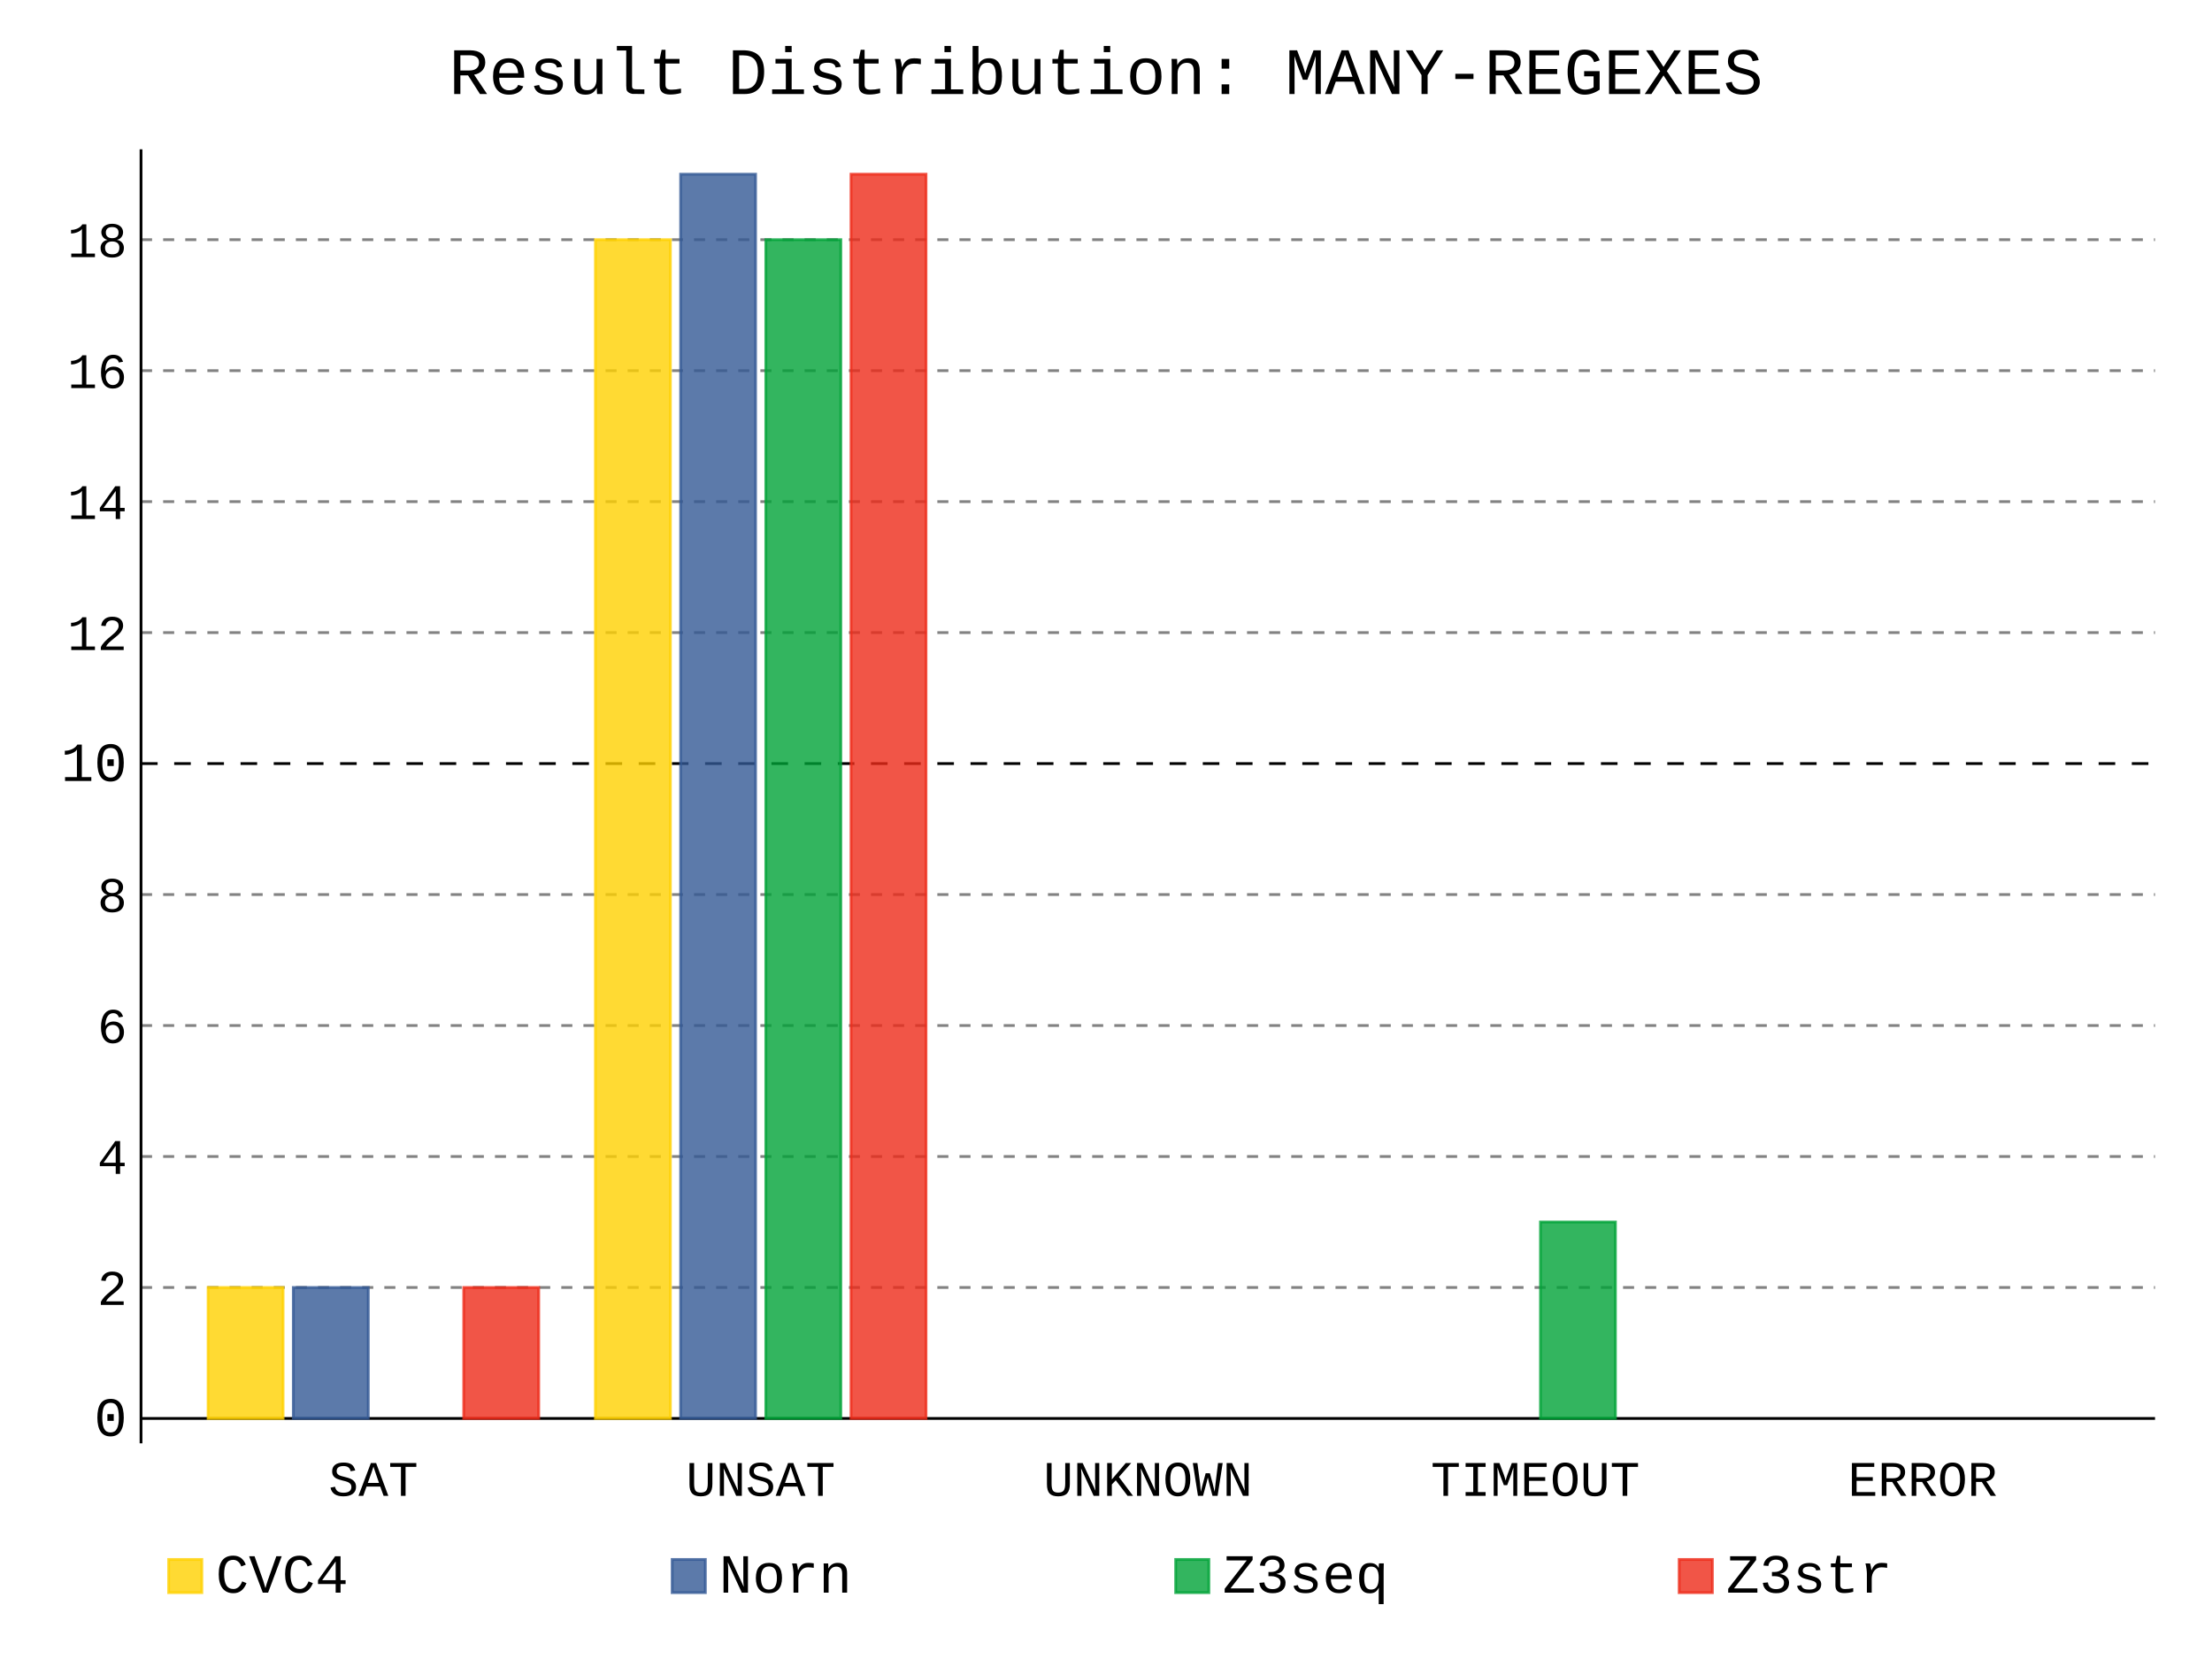
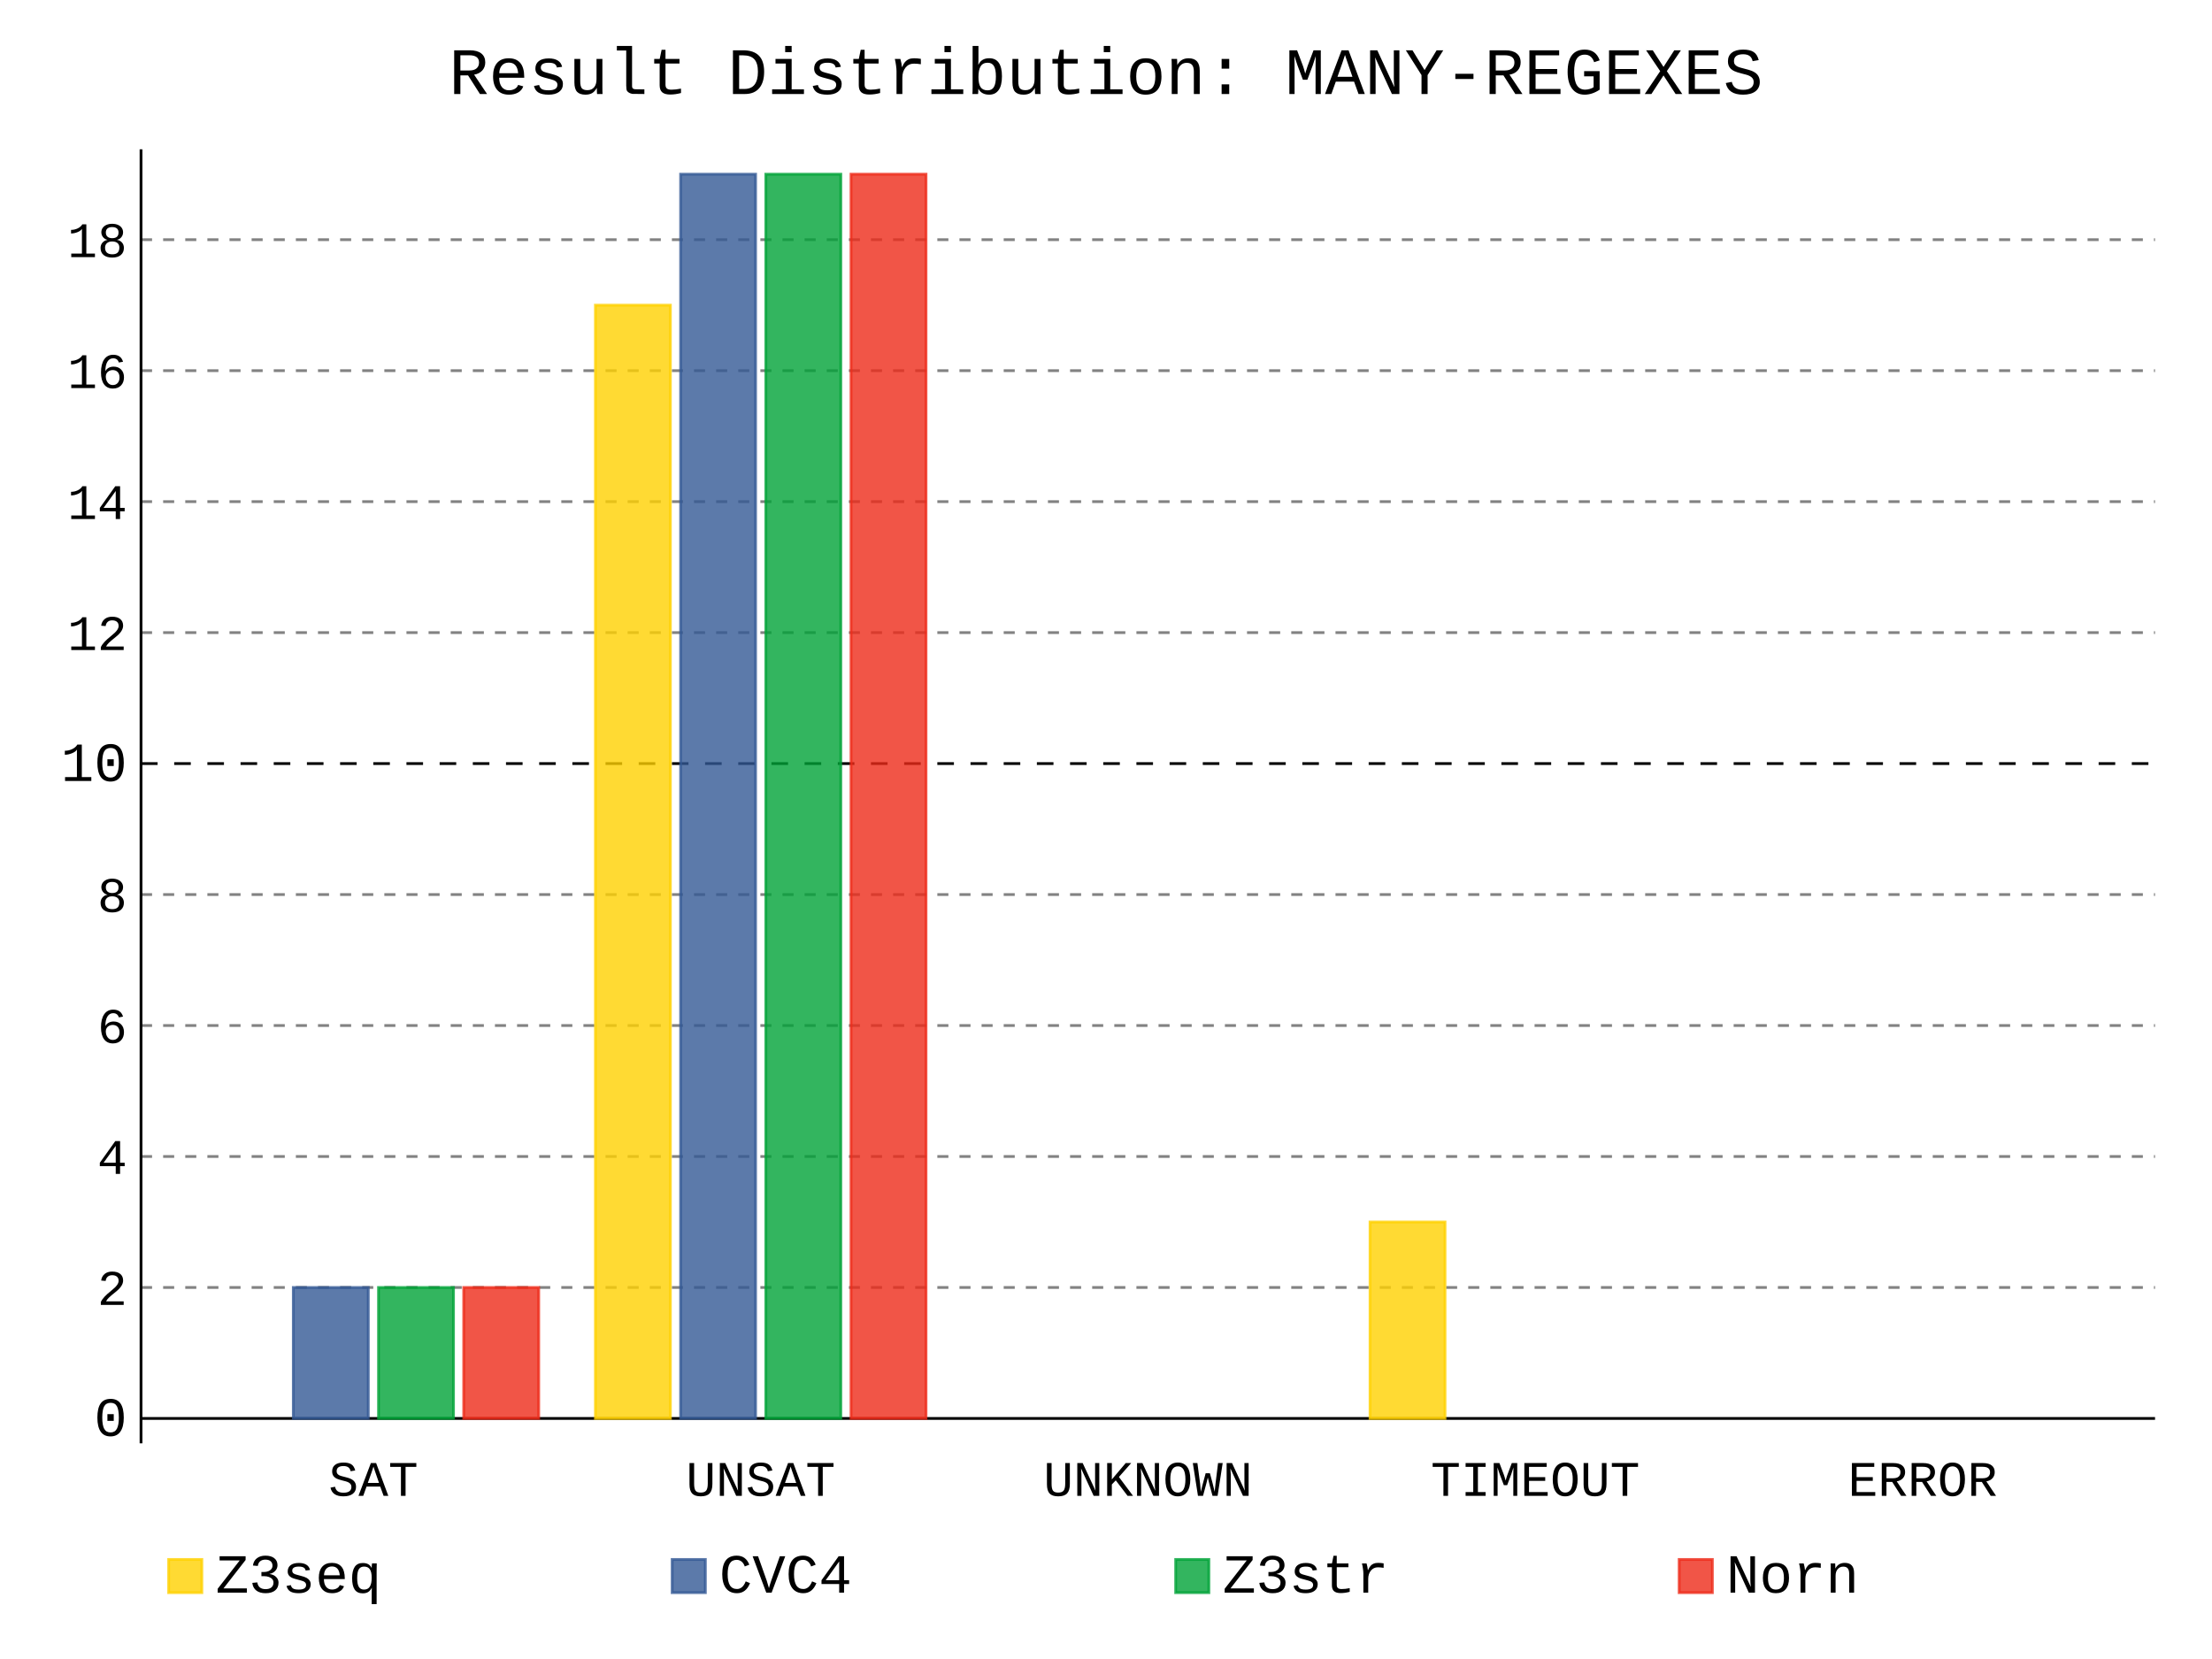
- <svg xmlns="http://www.w3.org/2000/svg" id="chart-872f552c-35c8-4282-9d46-9cec6f9734f8" class="pygal-chart" viewBox="0 0 800 600">
+ <svg xmlns="http://www.w3.org/2000/svg" id="chart-3097206b-8d29-4222-a5a6-043934559319" class="pygal-chart" viewBox="0 0 800 600">
  <defs>
-     <style type="text/css">#chart-872f552c-35c8-4282-9d46-9cec6f9734f8{-webkit-user-select:none;-webkit-font-smoothing:antialiased;font-family:Consolas,"Liberation Mono",Menlo,Courier,monospace}#chart-872f552c-35c8-4282-9d46-9cec6f9734f8 .title{font-family:Consolas,"Liberation Mono",Menlo,Courier,monospace;font-size:24px}#chart-872f552c-35c8-4282-9d46-9cec6f9734f8 .legends .legend text{font-family:Consolas,"Liberation Mono",Menlo,Courier,monospace;font-size:20px}#chart-872f552c-35c8-4282-9d46-9cec6f9734f8 .axis text{font-family:Consolas,"Liberation Mono",Menlo,Courier,monospace;font-size:18px}#chart-872f552c-35c8-4282-9d46-9cec6f9734f8 .axis text.major{font-family:Consolas,"Liberation Mono",Menlo,Courier,monospace;font-size:20px}#chart-872f552c-35c8-4282-9d46-9cec6f9734f8 .text-overlay text.value{font-family:Consolas,"Liberation Mono",Menlo,Courier,monospace;font-size:22px}#chart-872f552c-35c8-4282-9d46-9cec6f9734f8 .text-overlay text.label{font-family:Consolas,"Liberation Mono",Menlo,Courier,monospace;font-size:20px}#chart-872f552c-35c8-4282-9d46-9cec6f9734f8 .tooltip{font-family:Consolas,"Liberation Mono",Menlo,Courier,monospace;font-size:20px}#chart-872f552c-35c8-4282-9d46-9cec6f9734f8 text.no_data{font-family:Consolas,"Liberation Mono",Menlo,Courier,monospace;font-size:64px}
- #chart-872f552c-35c8-4282-9d46-9cec6f9734f8{background-color:#FFFFFF}#chart-872f552c-35c8-4282-9d46-9cec6f9734f8 path,#chart-872f552c-35c8-4282-9d46-9cec6f9734f8 line,#chart-872f552c-35c8-4282-9d46-9cec6f9734f8 rect,#chart-872f552c-35c8-4282-9d46-9cec6f9734f8 circle{-webkit-transition:100ms;-moz-transition:100ms;transition:100ms}#chart-872f552c-35c8-4282-9d46-9cec6f9734f8 .graph &gt; .background{fill:#FFFFFF}#chart-872f552c-35c8-4282-9d46-9cec6f9734f8 .plot &gt; .background{fill:#FFFFFF}#chart-872f552c-35c8-4282-9d46-9cec6f9734f8 .graph{fill:#000000}#chart-872f552c-35c8-4282-9d46-9cec6f9734f8 text.no_data{fill:#000000}#chart-872f552c-35c8-4282-9d46-9cec6f9734f8 .title{fill:#000000}#chart-872f552c-35c8-4282-9d46-9cec6f9734f8 .legends .legend text{fill:#000000}#chart-872f552c-35c8-4282-9d46-9cec6f9734f8 .legends .legend:hover text{fill:#000000}#chart-872f552c-35c8-4282-9d46-9cec6f9734f8 .axis .line{stroke:#000000}#chart-872f552c-35c8-4282-9d46-9cec6f9734f8 .axis .guide.line{stroke:#828282}#chart-872f552c-35c8-4282-9d46-9cec6f9734f8 .axis .major.line{stroke:#000000}#chart-872f552c-35c8-4282-9d46-9cec6f9734f8 .axis text.major{fill:#000000}#chart-872f552c-35c8-4282-9d46-9cec6f9734f8 .axis.y .guides:hover .guide.line,#chart-872f552c-35c8-4282-9d46-9cec6f9734f8 .line-graph .axis.x .guides:hover .guide.line,#chart-872f552c-35c8-4282-9d46-9cec6f9734f8 .stackedline-graph .axis.x .guides:hover .guide.line,#chart-872f552c-35c8-4282-9d46-9cec6f9734f8 .xy-graph .axis.x .guides:hover .guide.line{stroke:#000000}#chart-872f552c-35c8-4282-9d46-9cec6f9734f8 .axis .guides:hover text{fill:#000000}#chart-872f552c-35c8-4282-9d46-9cec6f9734f8 .reactive{fill-opacity:.8;stroke-opacity:.8}#chart-872f552c-35c8-4282-9d46-9cec6f9734f8 .ci{stroke:#000000}#chart-872f552c-35c8-4282-9d46-9cec6f9734f8 .reactive.active,#chart-872f552c-35c8-4282-9d46-9cec6f9734f8 .active .reactive{fill-opacity:.9;stroke-opacity:.9;stroke-width:4}#chart-872f552c-35c8-4282-9d46-9cec6f9734f8 .ci .reactive.active{stroke-width:1.5}#chart-872f552c-35c8-4282-9d46-9cec6f9734f8 .series text{fill:#000000}#chart-872f552c-35c8-4282-9d46-9cec6f9734f8 .tooltip rect{fill:#FFFFFF;stroke:#000000;-webkit-transition:opacity 100ms;-moz-transition:opacity 100ms;transition:opacity 100ms}#chart-872f552c-35c8-4282-9d46-9cec6f9734f8 .tooltip .label{fill:#000000}#chart-872f552c-35c8-4282-9d46-9cec6f9734f8 .tooltip .label{fill:#000000}#chart-872f552c-35c8-4282-9d46-9cec6f9734f8 .tooltip .legend{font-size:.8em;fill:#828282}#chart-872f552c-35c8-4282-9d46-9cec6f9734f8 .tooltip .x_label{font-size:.6em;fill:#000000}#chart-872f552c-35c8-4282-9d46-9cec6f9734f8 .tooltip .xlink{font-size:.5em;text-decoration:underline}#chart-872f552c-35c8-4282-9d46-9cec6f9734f8 .tooltip .value{font-size:1.5em}#chart-872f552c-35c8-4282-9d46-9cec6f9734f8 .bound{font-size:.5em}#chart-872f552c-35c8-4282-9d46-9cec6f9734f8 .max-value{font-size:.75em;fill:#828282}#chart-872f552c-35c8-4282-9d46-9cec6f9734f8 .map-element{fill:#FFFFFF;stroke:#828282 !important}#chart-872f552c-35c8-4282-9d46-9cec6f9734f8 .map-element .reactive{fill-opacity:inherit;stroke-opacity:inherit}#chart-872f552c-35c8-4282-9d46-9cec6f9734f8 .color-0,#chart-872f552c-35c8-4282-9d46-9cec6f9734f8 .color-0 a:visited{stroke:#FFD000;fill:#FFD000}#chart-872f552c-35c8-4282-9d46-9cec6f9734f8 .color-1,#chart-872f552c-35c8-4282-9d46-9cec6f9734f8 .color-1 a:visited{stroke:#345995;fill:#345995}#chart-872f552c-35c8-4282-9d46-9cec6f9734f8 .color-2,#chart-872f552c-35c8-4282-9d46-9cec6f9734f8 .color-2 a:visited{stroke:#01A337;fill:#01A337}#chart-872f552c-35c8-4282-9d46-9cec6f9734f8 .color-3,#chart-872f552c-35c8-4282-9d46-9cec6f9734f8 .color-3 a:visited{stroke:#ED2B1A;fill:#ED2B1A}#chart-872f552c-35c8-4282-9d46-9cec6f9734f8 .text-overlay .color-0 text{fill:black}#chart-872f552c-35c8-4282-9d46-9cec6f9734f8 .text-overlay .color-1 text{fill:black}#chart-872f552c-35c8-4282-9d46-9cec6f9734f8 .text-overlay .color-2 text{fill:black}#chart-872f552c-35c8-4282-9d46-9cec6f9734f8 .text-overlay .color-3 text{fill:black}
- #chart-872f552c-35c8-4282-9d46-9cec6f9734f8 text.no_data{text-anchor:middle}#chart-872f552c-35c8-4282-9d46-9cec6f9734f8 .guide.line{fill:none}#chart-872f552c-35c8-4282-9d46-9cec6f9734f8 .centered{text-anchor:middle}#chart-872f552c-35c8-4282-9d46-9cec6f9734f8 .title{text-anchor:middle}#chart-872f552c-35c8-4282-9d46-9cec6f9734f8 .legends .legend text{fill-opacity:1}#chart-872f552c-35c8-4282-9d46-9cec6f9734f8 .axis.x text{text-anchor:middle}#chart-872f552c-35c8-4282-9d46-9cec6f9734f8 .axis.x:not(.web) text[transform]{text-anchor:start}#chart-872f552c-35c8-4282-9d46-9cec6f9734f8 .axis.x:not(.web) text[transform].backwards{text-anchor:end}#chart-872f552c-35c8-4282-9d46-9cec6f9734f8 .axis.y text{text-anchor:end}#chart-872f552c-35c8-4282-9d46-9cec6f9734f8 .axis.y text[transform].backwards{text-anchor:start}#chart-872f552c-35c8-4282-9d46-9cec6f9734f8 .axis.y2 text{text-anchor:start}#chart-872f552c-35c8-4282-9d46-9cec6f9734f8 .axis.y2 text[transform].backwards{text-anchor:end}#chart-872f552c-35c8-4282-9d46-9cec6f9734f8 .axis .guide.line{stroke-dasharray:4,4}#chart-872f552c-35c8-4282-9d46-9cec6f9734f8 .axis .major.guide.line{stroke-dasharray:6,6}#chart-872f552c-35c8-4282-9d46-9cec6f9734f8 .horizontal .axis.y .guide.line,#chart-872f552c-35c8-4282-9d46-9cec6f9734f8 .horizontal .axis.y2 .guide.line,#chart-872f552c-35c8-4282-9d46-9cec6f9734f8 .vertical .axis.x .guide.line{opacity:0}#chart-872f552c-35c8-4282-9d46-9cec6f9734f8 .horizontal .axis.always_show .guide.line,#chart-872f552c-35c8-4282-9d46-9cec6f9734f8 .vertical .axis.always_show .guide.line{opacity:1 !important}#chart-872f552c-35c8-4282-9d46-9cec6f9734f8 .axis.y .guides:hover .guide.line,#chart-872f552c-35c8-4282-9d46-9cec6f9734f8 .axis.y2 .guides:hover .guide.line,#chart-872f552c-35c8-4282-9d46-9cec6f9734f8 .axis.x .guides:hover .guide.line{opacity:1}#chart-872f552c-35c8-4282-9d46-9cec6f9734f8 .axis .guides:hover text{opacity:1}#chart-872f552c-35c8-4282-9d46-9cec6f9734f8 .nofill{fill:none}#chart-872f552c-35c8-4282-9d46-9cec6f9734f8 .subtle-fill{fill-opacity:.2}#chart-872f552c-35c8-4282-9d46-9cec6f9734f8 .dot{stroke-width:1px;fill-opacity:1}#chart-872f552c-35c8-4282-9d46-9cec6f9734f8 .dot.active{stroke-width:5px}#chart-872f552c-35c8-4282-9d46-9cec6f9734f8 .dot.negative{fill:transparent}#chart-872f552c-35c8-4282-9d46-9cec6f9734f8 text,#chart-872f552c-35c8-4282-9d46-9cec6f9734f8 tspan{stroke:none !important}#chart-872f552c-35c8-4282-9d46-9cec6f9734f8 .series text.active{opacity:1}#chart-872f552c-35c8-4282-9d46-9cec6f9734f8 .tooltip rect{fill-opacity:.95;stroke-width:.5}#chart-872f552c-35c8-4282-9d46-9cec6f9734f8 .tooltip text{fill-opacity:1}#chart-872f552c-35c8-4282-9d46-9cec6f9734f8 .showable{visibility:hidden}#chart-872f552c-35c8-4282-9d46-9cec6f9734f8 .showable.shown{visibility:visible}#chart-872f552c-35c8-4282-9d46-9cec6f9734f8 .gauge-background{fill:rgba(229,229,229,1);stroke:none}#chart-872f552c-35c8-4282-9d46-9cec6f9734f8 .bg-lines{stroke:#FFFFFF;stroke-width:2px}</style>
+     <style type="text/css">#chart-3097206b-8d29-4222-a5a6-043934559319{-webkit-user-select:none;-webkit-font-smoothing:antialiased;font-family:Consolas,"Liberation Mono",Menlo,Courier,monospace}#chart-3097206b-8d29-4222-a5a6-043934559319 .title{font-family:Consolas,"Liberation Mono",Menlo,Courier,monospace;font-size:24px}#chart-3097206b-8d29-4222-a5a6-043934559319 .legends .legend text{font-family:Consolas,"Liberation Mono",Menlo,Courier,monospace;font-size:20px}#chart-3097206b-8d29-4222-a5a6-043934559319 .axis text{font-family:Consolas,"Liberation Mono",Menlo,Courier,monospace;font-size:18px}#chart-3097206b-8d29-4222-a5a6-043934559319 .axis text.major{font-family:Consolas,"Liberation Mono",Menlo,Courier,monospace;font-size:20px}#chart-3097206b-8d29-4222-a5a6-043934559319 .text-overlay text.value{font-family:Consolas,"Liberation Mono",Menlo,Courier,monospace;font-size:22px}#chart-3097206b-8d29-4222-a5a6-043934559319 .text-overlay text.label{font-family:Consolas,"Liberation Mono",Menlo,Courier,monospace;font-size:20px}#chart-3097206b-8d29-4222-a5a6-043934559319 .tooltip{font-family:Consolas,"Liberation Mono",Menlo,Courier,monospace;font-size:20px}#chart-3097206b-8d29-4222-a5a6-043934559319 text.no_data{font-family:Consolas,"Liberation Mono",Menlo,Courier,monospace;font-size:64px}
+ #chart-3097206b-8d29-4222-a5a6-043934559319{background-color:#FFFFFF}#chart-3097206b-8d29-4222-a5a6-043934559319 path,#chart-3097206b-8d29-4222-a5a6-043934559319 line,#chart-3097206b-8d29-4222-a5a6-043934559319 rect,#chart-3097206b-8d29-4222-a5a6-043934559319 circle{-webkit-transition:100ms;-moz-transition:100ms;transition:100ms}#chart-3097206b-8d29-4222-a5a6-043934559319 .graph &gt; .background{fill:#FFFFFF}#chart-3097206b-8d29-4222-a5a6-043934559319 .plot &gt; .background{fill:#FFFFFF}#chart-3097206b-8d29-4222-a5a6-043934559319 .graph{fill:#000000}#chart-3097206b-8d29-4222-a5a6-043934559319 text.no_data{fill:#000000}#chart-3097206b-8d29-4222-a5a6-043934559319 .title{fill:#000000}#chart-3097206b-8d29-4222-a5a6-043934559319 .legends .legend text{fill:#000000}#chart-3097206b-8d29-4222-a5a6-043934559319 .legends .legend:hover text{fill:#000000}#chart-3097206b-8d29-4222-a5a6-043934559319 .axis .line{stroke:#000000}#chart-3097206b-8d29-4222-a5a6-043934559319 .axis .guide.line{stroke:#828282}#chart-3097206b-8d29-4222-a5a6-043934559319 .axis .major.line{stroke:#000000}#chart-3097206b-8d29-4222-a5a6-043934559319 .axis text.major{fill:#000000}#chart-3097206b-8d29-4222-a5a6-043934559319 .axis.y .guides:hover .guide.line,#chart-3097206b-8d29-4222-a5a6-043934559319 .line-graph .axis.x .guides:hover .guide.line,#chart-3097206b-8d29-4222-a5a6-043934559319 .stackedline-graph .axis.x .guides:hover .guide.line,#chart-3097206b-8d29-4222-a5a6-043934559319 .xy-graph .axis.x .guides:hover .guide.line{stroke:#000000}#chart-3097206b-8d29-4222-a5a6-043934559319 .axis .guides:hover text{fill:#000000}#chart-3097206b-8d29-4222-a5a6-043934559319 .reactive{fill-opacity:.8;stroke-opacity:.8}#chart-3097206b-8d29-4222-a5a6-043934559319 .ci{stroke:#000000}#chart-3097206b-8d29-4222-a5a6-043934559319 .reactive.active,#chart-3097206b-8d29-4222-a5a6-043934559319 .active .reactive{fill-opacity:.9;stroke-opacity:.9;stroke-width:4}#chart-3097206b-8d29-4222-a5a6-043934559319 .ci .reactive.active{stroke-width:1.5}#chart-3097206b-8d29-4222-a5a6-043934559319 .series text{fill:#000000}#chart-3097206b-8d29-4222-a5a6-043934559319 .tooltip rect{fill:#FFFFFF;stroke:#000000;-webkit-transition:opacity 100ms;-moz-transition:opacity 100ms;transition:opacity 100ms}#chart-3097206b-8d29-4222-a5a6-043934559319 .tooltip .label{fill:#000000}#chart-3097206b-8d29-4222-a5a6-043934559319 .tooltip .label{fill:#000000}#chart-3097206b-8d29-4222-a5a6-043934559319 .tooltip .legend{font-size:.8em;fill:#828282}#chart-3097206b-8d29-4222-a5a6-043934559319 .tooltip .x_label{font-size:.6em;fill:#000000}#chart-3097206b-8d29-4222-a5a6-043934559319 .tooltip .xlink{font-size:.5em;text-decoration:underline}#chart-3097206b-8d29-4222-a5a6-043934559319 .tooltip .value{font-size:1.5em}#chart-3097206b-8d29-4222-a5a6-043934559319 .bound{font-size:.5em}#chart-3097206b-8d29-4222-a5a6-043934559319 .max-value{font-size:.75em;fill:#828282}#chart-3097206b-8d29-4222-a5a6-043934559319 .map-element{fill:#FFFFFF;stroke:#828282 !important}#chart-3097206b-8d29-4222-a5a6-043934559319 .map-element .reactive{fill-opacity:inherit;stroke-opacity:inherit}#chart-3097206b-8d29-4222-a5a6-043934559319 .color-0,#chart-3097206b-8d29-4222-a5a6-043934559319 .color-0 a:visited{stroke:#FFD000;fill:#FFD000}#chart-3097206b-8d29-4222-a5a6-043934559319 .color-1,#chart-3097206b-8d29-4222-a5a6-043934559319 .color-1 a:visited{stroke:#345995;fill:#345995}#chart-3097206b-8d29-4222-a5a6-043934559319 .color-2,#chart-3097206b-8d29-4222-a5a6-043934559319 .color-2 a:visited{stroke:#01A337;fill:#01A337}#chart-3097206b-8d29-4222-a5a6-043934559319 .color-3,#chart-3097206b-8d29-4222-a5a6-043934559319 .color-3 a:visited{stroke:#ED2B1A;fill:#ED2B1A}#chart-3097206b-8d29-4222-a5a6-043934559319 .text-overlay .color-0 text{fill:black}#chart-3097206b-8d29-4222-a5a6-043934559319 .text-overlay .color-1 text{fill:black}#chart-3097206b-8d29-4222-a5a6-043934559319 .text-overlay .color-2 text{fill:black}#chart-3097206b-8d29-4222-a5a6-043934559319 .text-overlay .color-3 text{fill:black}
+ #chart-3097206b-8d29-4222-a5a6-043934559319 text.no_data{text-anchor:middle}#chart-3097206b-8d29-4222-a5a6-043934559319 .guide.line{fill:none}#chart-3097206b-8d29-4222-a5a6-043934559319 .centered{text-anchor:middle}#chart-3097206b-8d29-4222-a5a6-043934559319 .title{text-anchor:middle}#chart-3097206b-8d29-4222-a5a6-043934559319 .legends .legend text{fill-opacity:1}#chart-3097206b-8d29-4222-a5a6-043934559319 .axis.x text{text-anchor:middle}#chart-3097206b-8d29-4222-a5a6-043934559319 .axis.x:not(.web) text[transform]{text-anchor:start}#chart-3097206b-8d29-4222-a5a6-043934559319 .axis.x:not(.web) text[transform].backwards{text-anchor:end}#chart-3097206b-8d29-4222-a5a6-043934559319 .axis.y text{text-anchor:end}#chart-3097206b-8d29-4222-a5a6-043934559319 .axis.y text[transform].backwards{text-anchor:start}#chart-3097206b-8d29-4222-a5a6-043934559319 .axis.y2 text{text-anchor:start}#chart-3097206b-8d29-4222-a5a6-043934559319 .axis.y2 text[transform].backwards{text-anchor:end}#chart-3097206b-8d29-4222-a5a6-043934559319 .axis .guide.line{stroke-dasharray:4,4}#chart-3097206b-8d29-4222-a5a6-043934559319 .axis .major.guide.line{stroke-dasharray:6,6}#chart-3097206b-8d29-4222-a5a6-043934559319 .horizontal .axis.y .guide.line,#chart-3097206b-8d29-4222-a5a6-043934559319 .horizontal .axis.y2 .guide.line,#chart-3097206b-8d29-4222-a5a6-043934559319 .vertical .axis.x .guide.line{opacity:0}#chart-3097206b-8d29-4222-a5a6-043934559319 .horizontal .axis.always_show .guide.line,#chart-3097206b-8d29-4222-a5a6-043934559319 .vertical .axis.always_show .guide.line{opacity:1 !important}#chart-3097206b-8d29-4222-a5a6-043934559319 .axis.y .guides:hover .guide.line,#chart-3097206b-8d29-4222-a5a6-043934559319 .axis.y2 .guides:hover .guide.line,#chart-3097206b-8d29-4222-a5a6-043934559319 .axis.x .guides:hover .guide.line{opacity:1}#chart-3097206b-8d29-4222-a5a6-043934559319 .axis .guides:hover text{opacity:1}#chart-3097206b-8d29-4222-a5a6-043934559319 .nofill{fill:none}#chart-3097206b-8d29-4222-a5a6-043934559319 .subtle-fill{fill-opacity:.2}#chart-3097206b-8d29-4222-a5a6-043934559319 .dot{stroke-width:1px;fill-opacity:1}#chart-3097206b-8d29-4222-a5a6-043934559319 .dot.active{stroke-width:5px}#chart-3097206b-8d29-4222-a5a6-043934559319 .dot.negative{fill:transparent}#chart-3097206b-8d29-4222-a5a6-043934559319 text,#chart-3097206b-8d29-4222-a5a6-043934559319 tspan{stroke:none !important}#chart-3097206b-8d29-4222-a5a6-043934559319 .series text.active{opacity:1}#chart-3097206b-8d29-4222-a5a6-043934559319 .tooltip rect{fill-opacity:.95;stroke-width:.5}#chart-3097206b-8d29-4222-a5a6-043934559319 .tooltip text{fill-opacity:1}#chart-3097206b-8d29-4222-a5a6-043934559319 .showable{visibility:hidden}#chart-3097206b-8d29-4222-a5a6-043934559319 .showable.shown{visibility:visible}#chart-3097206b-8d29-4222-a5a6-043934559319 .gauge-background{fill:rgba(229,229,229,1);stroke:none}#chart-3097206b-8d29-4222-a5a6-043934559319 .bg-lines{stroke:#FFFFFF;stroke-width:2px}</style>
  </defs>
  <g class="graph bar-graph vertical">
    <rect class="background" height="600" width="800" x="0" y="0" />
    <g class="plot" transform="translate(51, 54)">
      <rect class="background" height="468.0" width="728.4" x="0" y="0" />
      <g class="axis y always_show">
        <g class="guides">
          <path class="axis major line" d="M0 459 h728.4" />
          <text class="major" x="-5" y="465.3">0</text>
        </g>
        <g class="guides">
          <path class="guide line" d="M0 411.632 h728.4" />
          <text class="" x="-5" y="417.932">2</text>
        </g>
        <g class="guides">
          <path class="guide line" d="M0 364.263 h728.4" />
          <text class="" x="-5" y="370.563">4</text>
        </g>
        <g class="guides">
          <path class="guide line" d="M0 316.895 h728.4" />
          <text class="" x="-5" y="323.195">6</text>
        </g>
        <g class="guides">
          <path class="guide line" d="M0 269.526 h728.4" />
          <text class="" x="-5" y="275.826">8</text>
        </g>
        <g class="guides">
          <path class="major guide line" d="M0 222.158 h728.4" />
          <text class="major" x="-5" y="228.458">10</text>
        </g>
        <g class="guides">
          <path class="guide line" d="M0 174.789 h728.4" />
          <text class="" x="-5" y="181.089">12</text>
        </g>
        <g class="guides">
          <path class="guide line" d="M0 127.421 h728.4" />
          <text class="" x="-5" y="133.721">14</text>
        </g>
        <g class="guides">
          <path class="guide line" d="M0 80.053 h728.4" />
          <text class="" x="-5" y="86.353">16</text>
        </g>
        <g class="guides">
          <path class="guide line" d="M0 32.684 h728.4" />
          <text class="" x="-5" y="38.984">18</text>
        </g>
      </g>
      <g class="axis x">
        <path class="line" d="M0 0 v468" />
        <g class="guides">
          <path class="guide line" d="M84.046 0 v468" />
          <text class="" x="84.046" y="487.0">SAT</text>
        </g>
        <g class="guides">
          <path class="guide line" d="M224.123 0 v468" />
          <text class="" x="224.123" y="487.0">UNSAT</text>
        </g>
        <g class="guides">
          <path class="guide line" d="M364.2 0 v468" />
          <text class="" x="364.2" y="487.0">UNKNOWN</text>
        </g>
        <g class="guides">
          <path class="guide line" d="M504.277 0 v468" />
          <text class="" x="504.277" y="487.0">TIMEOUT</text>
        </g>
        <g class="guides">
          <path class="guide line" d="M644.354 0 v468" />
          <text class="" x="644.354" y="487.0">ERROR</text>
        </g>
      </g>
      <g class="series serie-0 color-0">
        <g class="bars">
          <g class="bar">
-             <rect class="rect reactive tooltip-trigger" height="47.368" rx="0" ry="0" width="27.119" x="24.261" y="411.632" />
+             <rect class="rect reactive tooltip-trigger" height="0.0" rx="0" ry="0" width="27.119" x="24.261" y="459.0" />
          </g>
          <g class="bar">
-             <rect class="rect reactive tooltip-trigger" height="426.316" rx="0" ry="0" width="27.119" x="164.338" y="32.684" />
+             <rect class="rect reactive tooltip-trigger" height="402.632" rx="0" ry="0" width="27.119" x="164.338" y="56.368" />
          </g>
          <g class="bar">
            <rect class="rect reactive tooltip-trigger" height="0.0" rx="0" ry="0" width="27.119" x="304.415" y="459.0" />
          </g>
          <g class="bar">
-             <rect class="rect reactive tooltip-trigger" height="0.0" rx="0" ry="0" width="27.119" x="444.492" y="459.0" />
+             <rect class="rect reactive tooltip-trigger" height="71.053" rx="0" ry="0" width="27.119" x="444.492" y="387.947" />
          </g>
          <g class="bar">
            <rect class="rect reactive tooltip-trigger" height="0.0" rx="0" ry="0" width="27.119" x="584.569" y="459.0" />
          </g>
        </g>
      </g>
      <g class="series serie-1 color-1">
        <g class="bars">
          <g class="bar">
            <rect class="rect reactive tooltip-trigger" height="47.368" rx="0" ry="0" width="27.119" x="55.078" y="411.632" />
          </g>
          <g class="bar">
            <rect class="rect reactive tooltip-trigger" height="450" rx="0" ry="0" width="27.119" x="195.155" y="9" />
          </g>
          <g class="bar">
            <rect class="rect reactive tooltip-trigger" height="0.0" rx="0" ry="0" width="27.119" x="335.232" y="459.0" />
          </g>
          <g class="bar">
            <rect class="rect reactive tooltip-trigger" height="0.0" rx="0" ry="0" width="27.119" x="475.309" y="459.0" />
          </g>
          <g class="bar">
            <rect class="rect reactive tooltip-trigger" height="0.0" rx="0" ry="0" width="27.119" x="615.386" y="459.0" />
          </g>
        </g>
      </g>
      <g class="series serie-2 color-2">
        <g class="bars">
          <g class="bar">
-             <rect class="rect reactive tooltip-trigger" height="0.0" rx="0" ry="0" width="27.119" x="85.895" y="459.0" />
+             <rect class="rect reactive tooltip-trigger" height="47.368" rx="0" ry="0" width="27.119" x="85.895" y="411.632" />
          </g>
          <g class="bar">
-             <rect class="rect reactive tooltip-trigger" height="426.316" rx="0" ry="0" width="27.119" x="225.972" y="32.684" />
+             <rect class="rect reactive tooltip-trigger" height="450" rx="0" ry="0" width="27.119" x="225.972" y="9" />
          </g>
          <g class="bar">
            <rect class="rect reactive tooltip-trigger" height="0.0" rx="0" ry="0" width="27.119" x="366.049" y="459.0" />
          </g>
          <g class="bar">
-             <rect class="rect reactive tooltip-trigger" height="71.053" rx="0" ry="0" width="27.119" x="506.126" y="387.947" />
+             <rect class="rect reactive tooltip-trigger" height="0.0" rx="0" ry="0" width="27.119" x="506.126" y="459.0" />
          </g>
          <g class="bar">
            <rect class="rect reactive tooltip-trigger" height="0.0" rx="0" ry="0" width="27.119" x="646.203" y="459.0" />
          </g>
        </g>
      </g>
      <g class="series serie-3 color-3">
        <g class="bars">
          <g class="bar">
            <rect class="rect reactive tooltip-trigger" height="47.368" rx="0" ry="0" width="27.119" x="116.712" y="411.632" />
          </g>
          <g class="bar">
            <rect class="rect reactive tooltip-trigger" height="450" rx="0" ry="0" width="27.119" x="256.789" y="9" />
          </g>
          <g class="bar">
            <rect class="rect reactive tooltip-trigger" height="0.0" rx="0" ry="0" width="27.119" x="396.866" y="459.0" />
          </g>
          <g class="bar">
            <rect class="rect reactive tooltip-trigger" height="0.0" rx="0" ry="0" width="27.119" x="536.943" y="459.0" />
          </g>
          <g class="bar">
            <rect class="rect reactive tooltip-trigger" height="0.0" rx="0" ry="0" width="27.119" x="677.02" y="459.0" />
          </g>
        </g>
      </g>
    </g>
    <g class="titles">
      <text class="title plot_title" x="400.0" y="34">Result Distribution: MANY-REGEXES</text>
    </g>
    <g class="plot overlay" transform="translate(51, 54)">
      <g class="series serie-0 color-0" />
      <g class="series serie-1 color-1" />
      <g class="series serie-2 color-2" />
      <g class="series serie-3 color-3" />
    </g>
    <g class="plot text-overlay" transform="translate(51, 54)">
      <g class="series serie-0 color-0" />
      <g class="series serie-1 color-1" />
      <g class="series serie-2 color-2" />
      <g class="series serie-3 color-3" />
    </g>
    <g class="plot tooltip-overlay" transform="translate(51, 54)">
      <g class="tooltip" style="opacity: 0" transform="translate(0 0)">
        <rect class="tooltip-box" height="0" rx="10" ry="10" width="0" />
        <g class="text" />
      </g>
    </g>
    <g class="legends" transform="translate(61, 560)">
      <g class="legend reactive activate-serie" id="activate-serie-0">
        <rect class="color-0 reactive" height="12" width="12" x="0.0" y="4.0" />
-         <text x="17.0" y="16.0">CVC4</text>
+         <text x="17.0" y="16.0">Z3seq</text>
      </g>
      <g class="legend reactive activate-serie" id="activate-serie-1">
        <rect class="color-1 reactive" height="12" width="12" x="182.1" y="4.0" />
-         <text x="199.1" y="16.0">Norn</text>
+         <text x="199.1" y="16.0">CVC4</text>
      </g>
      <g class="legend reactive activate-serie" id="activate-serie-2">
        <rect class="color-2 reactive" height="12" width="12" x="364.2" y="4.0" />
-         <text x="381.2" y="16.0">Z3seq</text>
+         <text x="381.2" y="16.0">Z3str</text>
      </g>
      <g class="legend reactive activate-serie" id="activate-serie-3">
        <rect class="color-3 reactive" height="12" width="12" x="546.3" y="4.0" />
-         <text x="563.3" y="16.0">Z3str</text>
+         <text x="563.3" y="16.0">Norn</text>
      </g>
    </g>
  </g>
</svg>
